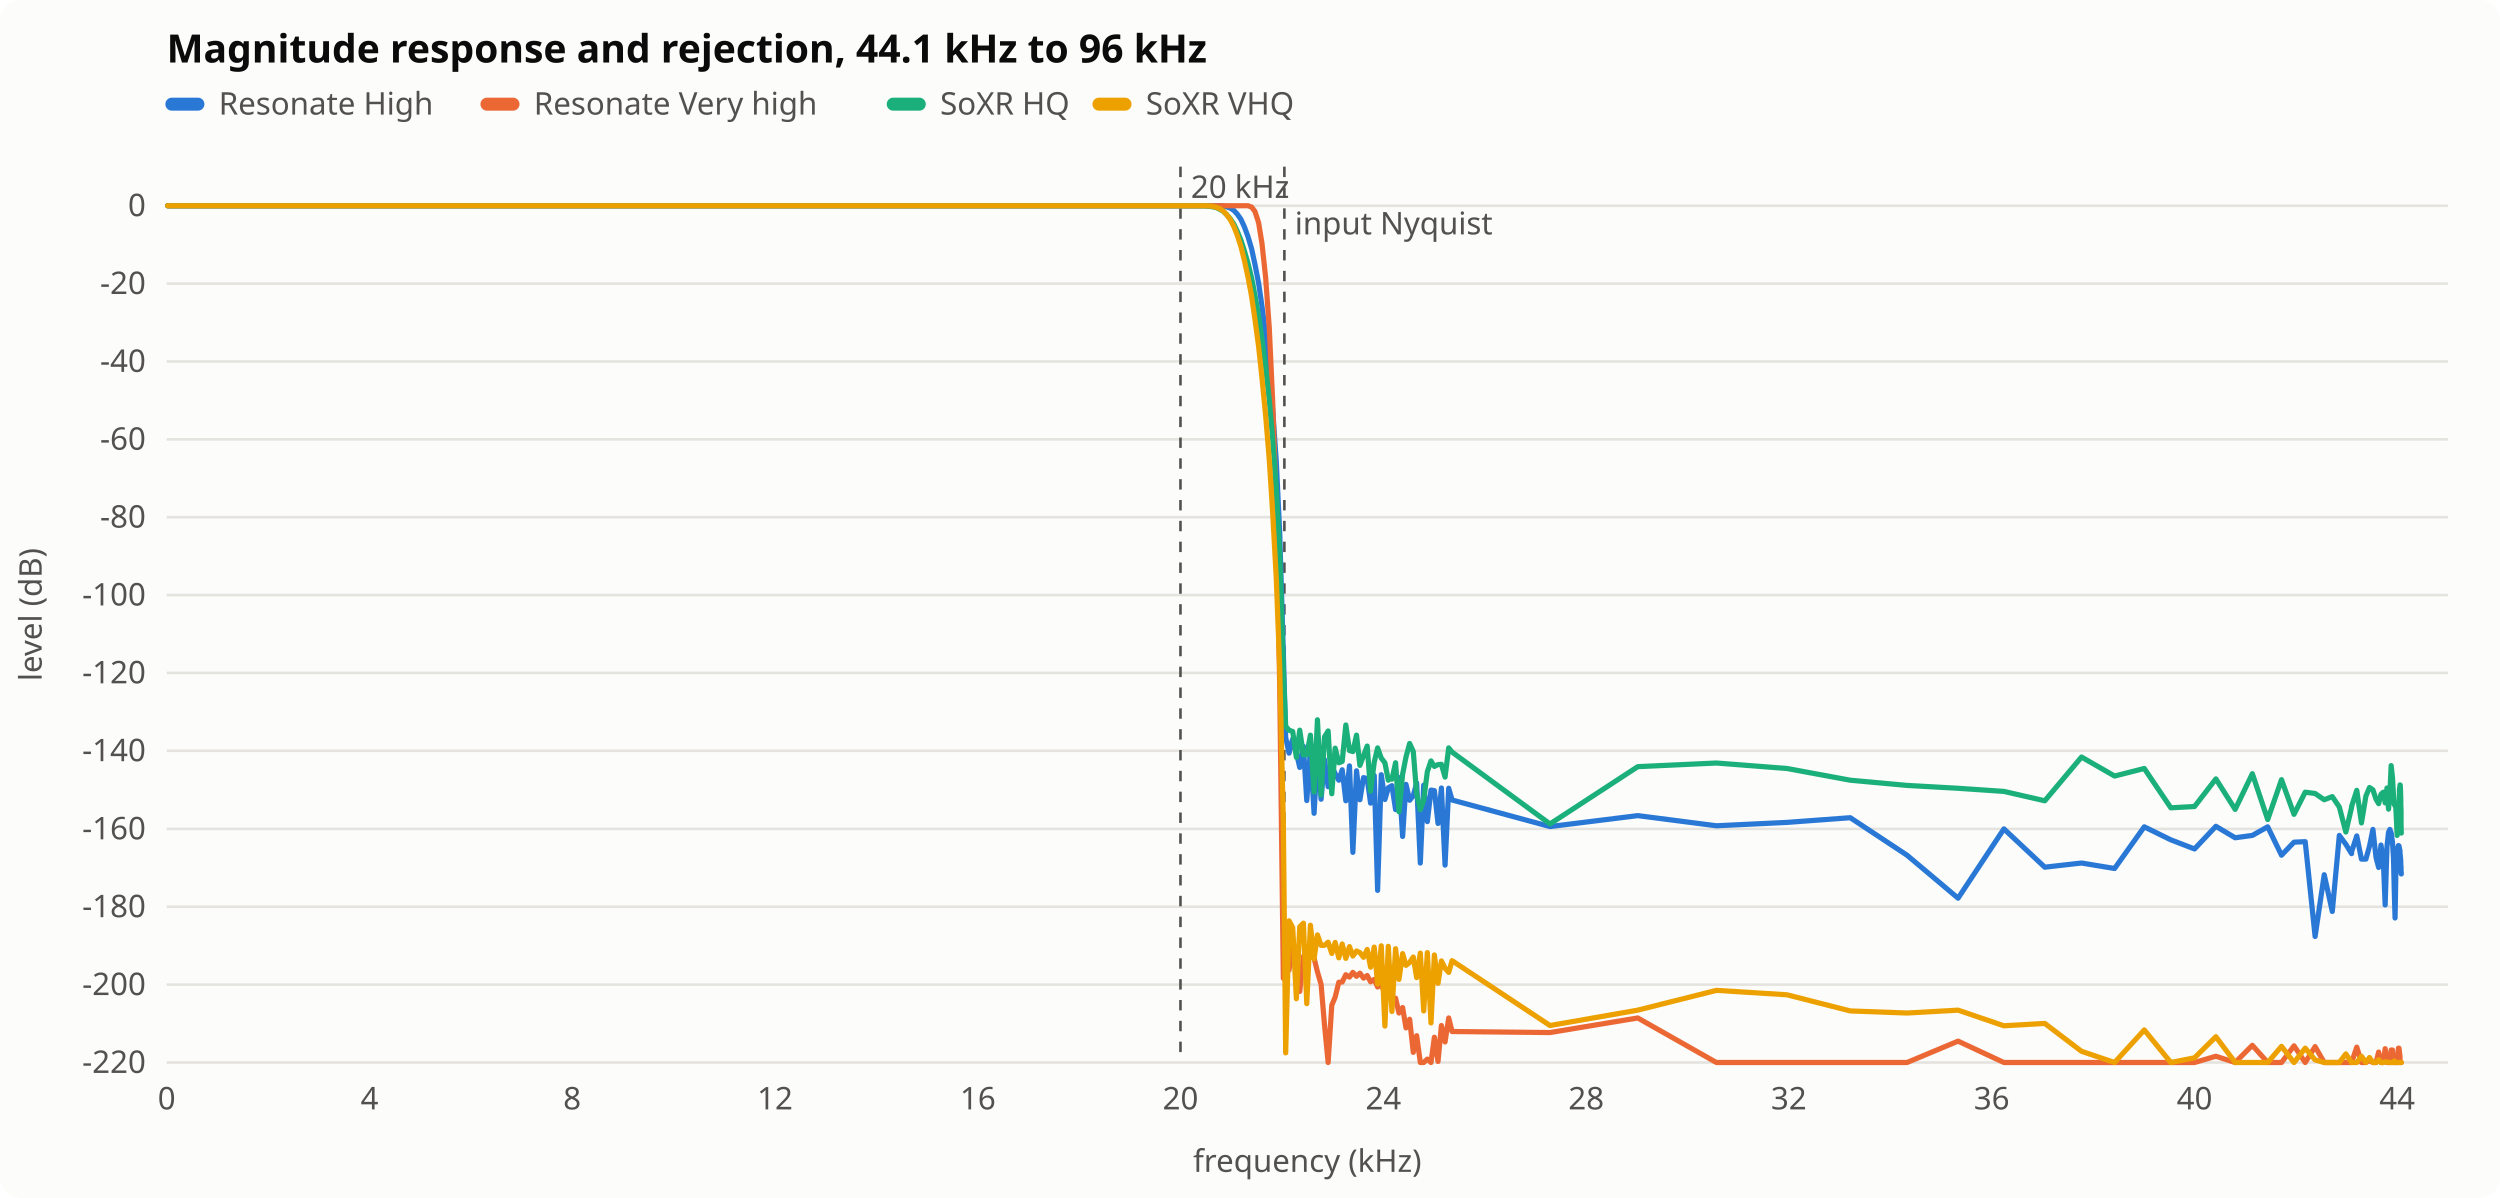
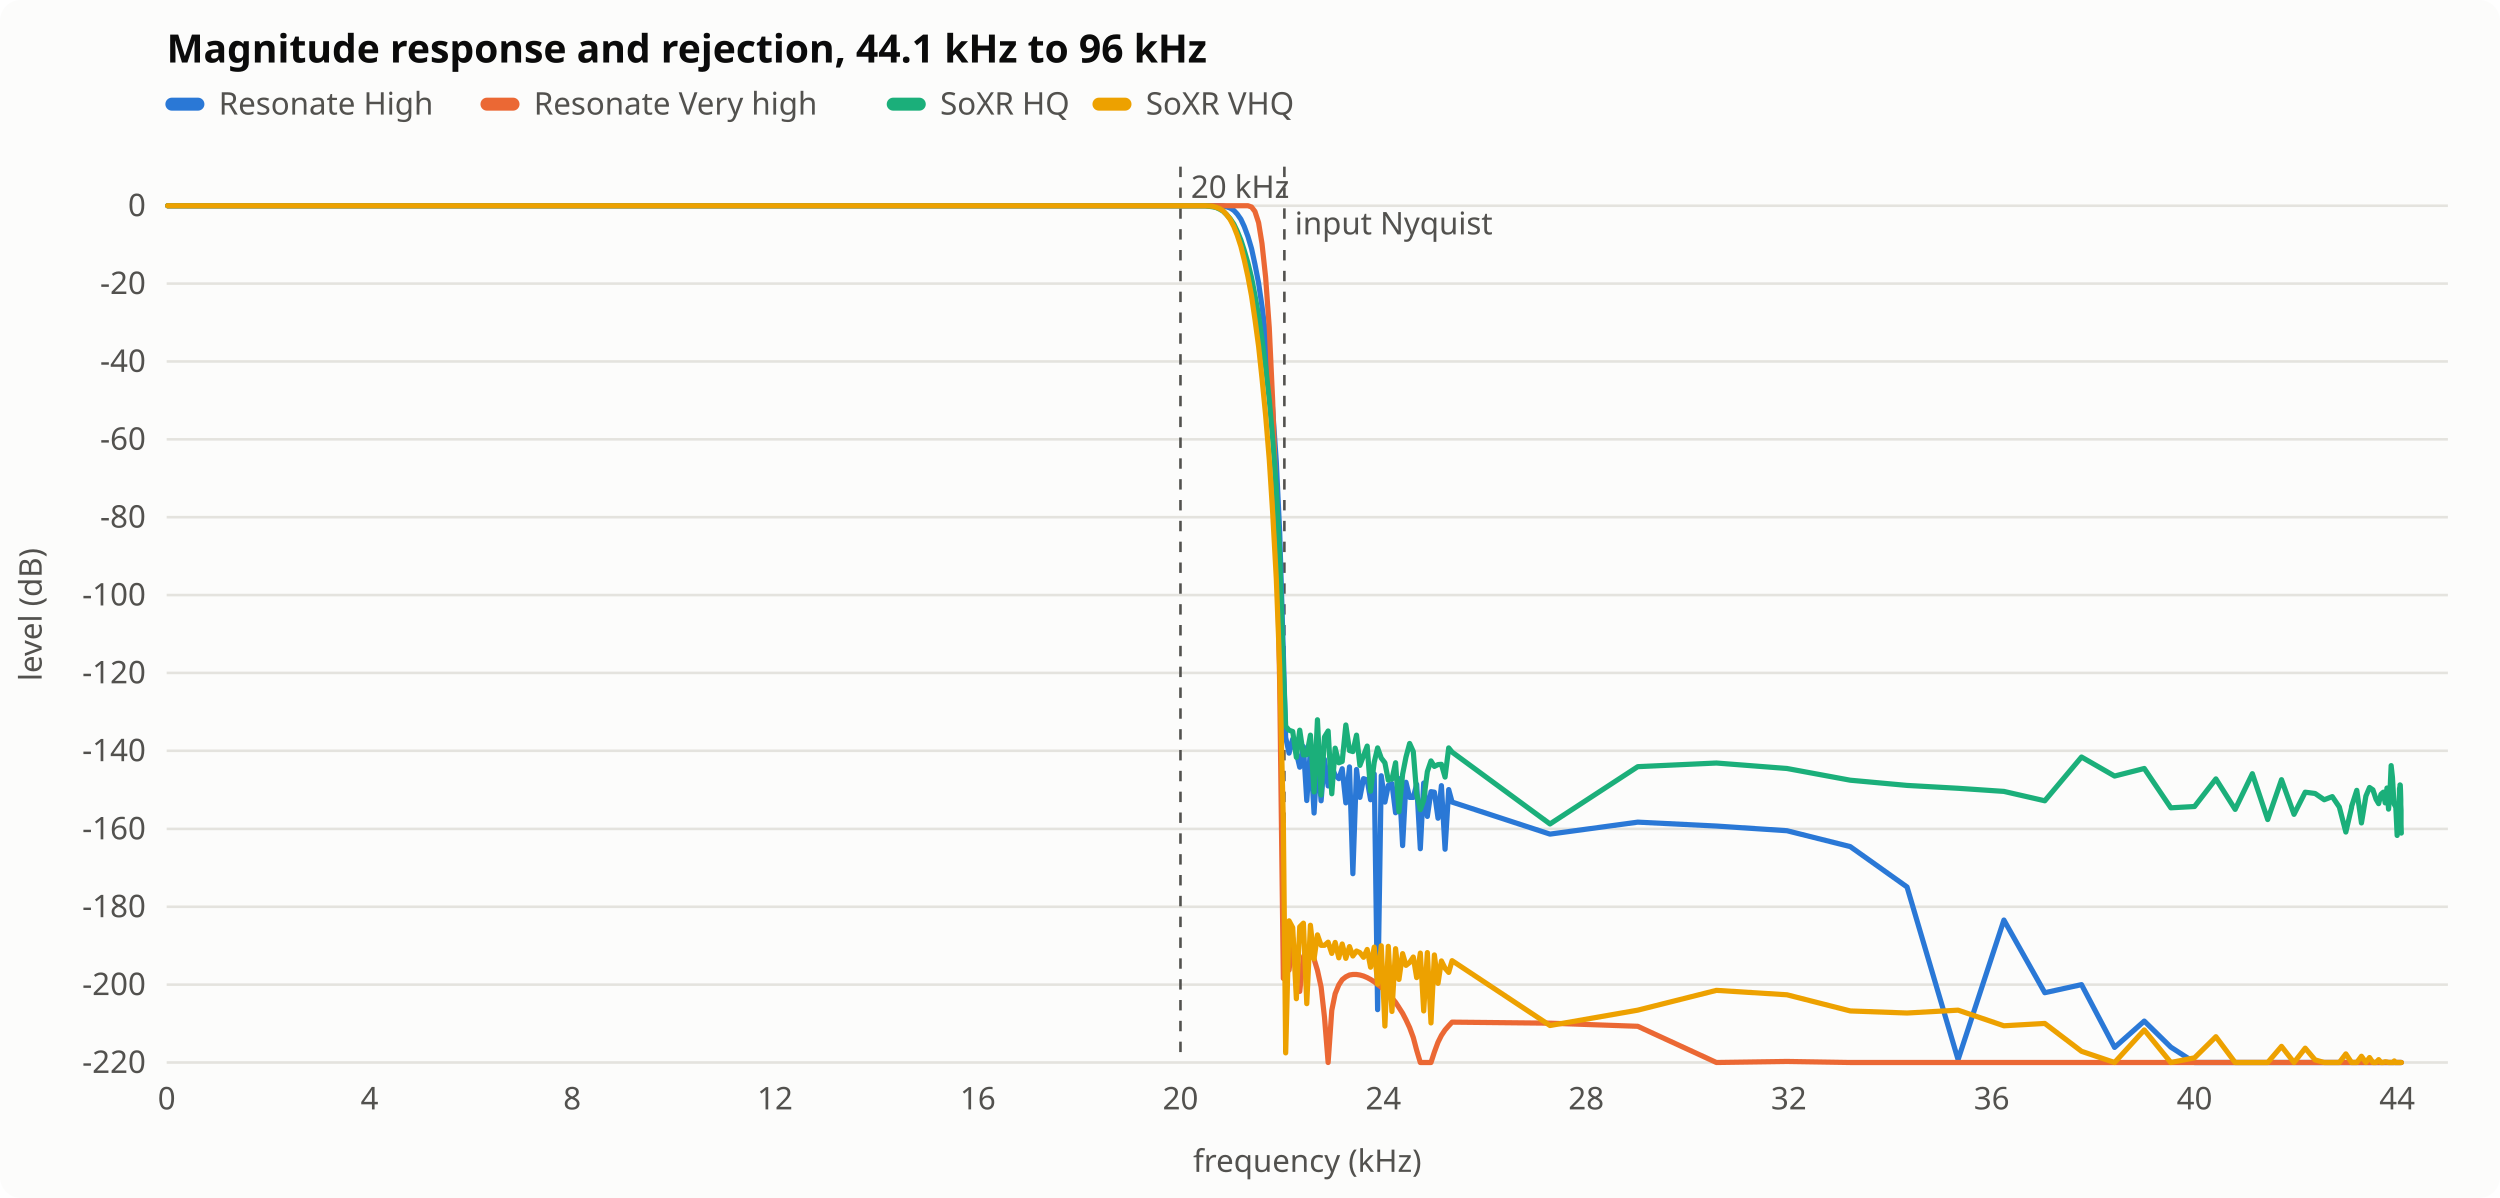
<svg xmlns="http://www.w3.org/2000/svg" viewBox="0 0 960 460" width="960" height="460" role="img" aria-label="Magnitude response and rejection, 44.1 kHz to 96 kHz">
  <style>
.surface { fill: #fcfcfb; }
text { fill: #52514e; font: 12px system-ui, sans-serif; }
.title { fill: #0b0b0b; font-size: 15px; font-weight: 600; }
.grid { stroke: #e4e3de; stroke-width: 1; }
.marker { stroke: #52514e; stroke-width: 1; stroke-dasharray: 4 4; }
.line { fill: none; stroke-width: 2; stroke-linejoin: round; stroke-linecap: round; }
.one { stroke: #2a78d6; fill: #2a78d6; }
.two { stroke: #eb6834; fill: #eb6834; }
.three { stroke: #1baf7a; fill: #1baf7a; }
.four { stroke: #eda100; fill: #eda100; }
.line.one, .line.two, .line.three, .line.four { fill: none; }
@media (prefers-color-scheme: dark) {
  .surface { fill: #1a1a19; }
  text { fill: #c3c2b7; }
  .title { fill: #f0efec; }
  .grid { stroke: #34332f; }
  .marker { stroke: #c3c2b7; }
  .one { stroke: #3987e5; fill: #3987e5; }
  .two { stroke: #d95926; fill: #d95926; }
  .three { stroke: #199e70; fill: #199e70; }
  .four { stroke: #c98500; fill: #c98500; }
  .line.one, .line.two, .line.three, .line.four { fill: none; }
}
</style>
  <rect class="surface" width="960" height="460" rx="8" />
  <text class="title" x="64" y="24">Magnitude response and rejection, 44.1 kHz to 96 kHz</text>
  <rect class="one" x="64" y="38" width="14" height="4" rx="2" />
  <text x="84" y="44">Resonate High</text>
  <rect class="two" x="185" y="38" width="14" height="4" rx="2" />
  <text x="205" y="44">Resonate Very high</text>
  <rect class="three" x="341" y="38" width="14" height="4" rx="2" />
  <text x="361" y="44">SoXR HQ</text>
  <rect class="four" x="420" y="38" width="14" height="4" rx="2" />
  <text x="440" y="44">SoXR VHQ</text>
  <line class="grid" x1="64" x2="940" y1="408.0" y2="408.0" />
  <text x="56" y="412.0" text-anchor="end">-220</text>
  <line class="grid" x1="64" x2="940" y1="378.1" y2="378.1" />
  <text x="56" y="382.1" text-anchor="end">-200</text>
  <line class="grid" x1="64" x2="940" y1="348.2" y2="348.2" />
  <text x="56" y="352.2" text-anchor="end">-180</text>
  <line class="grid" x1="64" x2="940" y1="318.3" y2="318.3" />
  <text x="56" y="322.3" text-anchor="end">-160</text>
  <line class="grid" x1="64" x2="940" y1="288.3" y2="288.3" />
  <text x="56" y="292.3" text-anchor="end">-140</text>
  <line class="grid" x1="64" x2="940" y1="258.4" y2="258.4" />
  <text x="56" y="262.4" text-anchor="end">-120</text>
  <line class="grid" x1="64" x2="940" y1="228.5" y2="228.5" />
  <text x="56" y="232.5" text-anchor="end">-100</text>
  <line class="grid" x1="64" x2="940" y1="198.6" y2="198.6" />
  <text x="56" y="202.6" text-anchor="end">-80</text>
  <line class="grid" x1="64" x2="940" y1="168.7" y2="168.7" />
  <text x="56" y="172.7" text-anchor="end">-60</text>
  <line class="grid" x1="64" x2="940" y1="138.8" y2="138.8" />
  <text x="56" y="142.8" text-anchor="end">-40</text>
  <line class="grid" x1="64" x2="940" y1="108.9" y2="108.9" />
  <text x="56" y="112.9" text-anchor="end">-20</text>
  <line class="grid" x1="64" x2="940" y1="79.0" y2="79.0" />
  <text x="56" y="83.0" text-anchor="end">0</text>
  <text x="64.0" y="426" text-anchor="middle">0</text>
  <text x="141.9" y="426" text-anchor="middle">4</text>
  <text x="219.7" y="426" text-anchor="middle">8</text>
  <text x="297.6" y="426" text-anchor="middle">12</text>
  <text x="375.5" y="426" text-anchor="middle">16</text>
  <text x="453.3" y="426" text-anchor="middle">20</text>
  <text x="531.2" y="426" text-anchor="middle">24</text>
  <text x="609.1" y="426" text-anchor="middle">28</text>
  <text x="686.9" y="426" text-anchor="middle">32</text>
  <text x="764.8" y="426" text-anchor="middle">36</text>
  <text x="842.7" y="426" text-anchor="middle">40</text>
  <text x="920.5" y="426" text-anchor="middle">44</text>
  <text x="502" y="450" text-anchor="middle">frequency (kHz)</text>
  <text x="16" y="236" transform="rotate(-90 16 236)" text-anchor="middle">level (dB)</text>
  <line class="marker" x1="453.3" x2="453.3" y1="64" y2="408" />
  <text x="457.3" y="76">20 kHz</text>
  <line class="marker" x1="493.2" x2="493.2" y1="64" y2="408" />
  <text x="497.2" y="90">input Nyquist</text>
-   <polyline class="line one" points="64.4,79.0 64.4,79.0 64.5,79.0 64.5,79.0 64.6,79.0 64.7,79.0 64.7,79.0 64.8,79.0 64.9,79.0 65.0,79.0 65.2,79.0 65.3,79.0 65.4,79.0 65.6,79.0 65.8,79.0 66.0,79.0 66.2,79.0 66.5,79.0 66.8,79.0 67.1,79.0 67.4,79.0 67.8,79.0 68.2,79.0 68.7,79.0 69.3,79.0 69.9,79.0 70.6,79.0 71.3,79.0 72.1,79.0 73.1,79.0 74.1,79.0 75.3,79.0 76.6,79.0 78.0,79.0 79.6,79.0 81.4,79.0 83.4,79.0 83.5,79.0 85.7,79.0 88.1,79.0 90.9,79.0 94.0,79.0 97.4,79.0 101.3,79.0 105.6,79.0 110.3,79.0 115.6,79.0 121.6,79.0 128.2,79.0 135.5,79.0 143.7,79.0 152.9,79.0 163.1,79.0 174.5,79.0 187.1,79.0 201.3,79.0 217.0,79.0 234.6,79.0 254.1,79.0 276.0,79.0 300.3,79.0 327.4,79.0 357.6,79.0 391.3,79.0 428.9,79.0 430.2,79.0 431.6,79.0 432.9,79.0 434.3,79.0 435.7,79.0 437.0,79.0 438.4,79.0 439.7,79.0 441.1,79.0 442.5,79.0 443.8,79.0 445.2,79.0 446.5,79.0 447.9,79.0 449.3,79.0 450.6,79.0 452.0,79.0 453.3,79.0 453.3,79.0 454.7,79.0 456.1,79.0 457.4,79.0 458.8,79.0 460.2,79.0 461.5,79.0 462.9,79.0 464.2,79.0 465.6,79.0 467.0,79.0 468.3,79.0 469.7,79.1 471.0,79.4 472.4,79.9 473.8,80.8 475.1,82.2 476.5,84.2 477.8,87.0 479.2,90.8 480.6,95.5 481.9,101.5 483.3,108.7 484.6,117.6 486.0,128.3 487.4,141.3 488.7,157.2 490.1,177.3 491.4,204.4 492.8,250.7 493.7,283.2 495.0,289.2 496.4,283.8 497.8,289.0 499.1,294.7 500.5,286.6 501.8,307.4 503.2,287.9 504.6,312.3 505.9,289.5 507.3,306.9 508.6,291.7 510.0,302.1 511.4,294.1 512.7,297.1 514.1,299.6 515.4,295.6 516.8,307.5 518.2,294.1 519.5,327.3 520.9,296.0 522.2,307.1 523.6,298.6 525.0,299.0 526.3,308.4 527.7,297.8 529.0,341.9 530.4,297.5 531.8,307.0 533.1,302.6 533.1,302.5 534.5,301.7 535.9,310.9 537.2,298.6 538.6,321.2 539.9,301.2 541.3,307.3 542.7,305.5 544.0,300.7 545.4,331.4 546.7,301.5 548.1,315.5 549.5,303.4 550.8,303.6 552.2,316.2 553.5,302.6 554.9,332.2 556.3,302.7 557.6,307.2 595.2,317.4 628.9,313.2 659.1,317.1 686.2,315.8 710.5,314.0 732.3,328.4 751.9,344.9 769.5,318.3 785.2,333.0 799.3,331.4 812.0,333.5 823.4,317.5 833.6,322.5 842.7,326.0 850.9,317.3 858.3,321.7 864.9,320.8 870.8,317.5 876.1,328.4 880.9,323.4 885.2,323.2 889.0,359.6 892.5,335.9 895.6,350.0 898.3,320.8 900.8,324.2 903.0,327.8 903.0,327.1 905.0,321.0 906.8,329.9 908.5,329.9 909.9,324.9 911.2,318.5 912.4,329.3 913.4,333.1 914.3,324.5 915.2,330.4 915.9,347.5 916.6,325.1 917.2,319.6 917.7,318.5 918.2,319.8 918.7,323.3 919.1,329.5 919.4,342.1 919.7,352.5 920.0,335.8 920.3,330.1 920.5,327.2 920.7,325.7 920.9,325.0 921.0,324.7 921.2,324.8 921.3,325.3 921.4,325.9 921.6,326.7 921.6,327.5 921.7,328.5 921.8,329.6 921.9,330.7 921.9,331.9 922.0,333.1 922.0,334.3 922.1,335.6" />
-   <polyline class="line two" points="64.4,79.0 64.4,79.0 64.5,79.0 64.5,79.0 64.6,79.0 64.7,79.0 64.7,79.0 64.8,79.0 64.9,79.0 65.0,79.0 65.2,79.0 65.3,79.0 65.4,79.0 65.6,79.0 65.8,79.0 66.0,79.0 66.2,79.0 66.5,79.0 66.8,79.0 67.1,79.0 67.4,79.0 67.8,79.0 68.2,79.0 68.7,79.0 69.3,79.0 69.9,79.0 70.6,79.0 71.3,79.0 72.1,79.0 73.1,79.0 74.1,79.0 75.3,79.0 76.6,79.0 78.0,79.0 79.6,79.0 81.4,79.0 83.4,79.0 83.5,79.0 85.7,79.0 88.1,79.0 90.9,79.0 94.0,79.0 97.4,79.0 101.3,79.0 105.6,79.0 110.3,79.0 115.6,79.0 121.6,79.0 128.2,79.0 135.5,79.0 143.7,79.0 152.9,79.0 163.1,79.0 174.5,79.0 187.1,79.0 201.3,79.0 217.0,79.0 234.6,79.0 254.1,79.0 276.0,79.0 300.3,79.0 327.4,79.0 357.6,79.0 391.3,79.0 428.9,79.0 430.2,79.0 431.6,79.0 432.9,79.0 434.3,79.0 435.7,79.0 437.0,79.0 438.4,79.0 439.7,79.0 441.1,79.0 442.5,79.0 443.8,79.0 445.2,79.0 446.5,79.0 447.9,79.0 449.3,79.0 450.6,79.0 452.0,79.0 453.3,79.0 453.3,79.0 454.7,79.0 456.1,79.0 457.4,79.0 458.8,79.0 460.2,79.0 461.5,79.0 462.9,79.0 464.2,79.0 465.6,79.0 467.0,79.0 468.3,79.0 469.7,79.0 471.0,79.0 472.4,79.0 473.8,79.0 475.1,79.0 476.5,79.0 477.8,79.0 479.2,79.0 480.6,79.5 481.9,81.2 483.3,85.5 484.6,93.5 486.0,106.5 487.4,125.9 488.7,153.9 490.1,194.7 491.4,263.0 492.8,375.7 493.7,356.9 495.0,372.5 496.4,360.2 497.8,371.2 499.1,380.7 500.5,367.4 501.8,364.8 503.2,365.9 504.6,367.9 505.9,373.2 507.3,378.0 508.6,393.5 510.0,408.0 511.4,386.0 512.7,382.9 514.1,377.2 515.4,377.1 516.8,374.3 518.2,375.2 519.5,373.4 520.9,374.9 522.2,373.7 523.6,375.6 525.0,374.6 526.3,377.0 527.7,376.1 529.0,379.0 530.4,378.0 531.8,381.5 533.1,380.4 533.1,380.8 534.5,384.8 535.9,383.3 537.2,389.0 538.6,386.9 539.9,394.7 541.3,391.4 542.7,404.1 544.0,397.7 545.4,408.0 546.7,408.0 548.1,406.7 549.5,408.0 550.8,398.3 552.2,407.6 553.5,393.8 554.9,400.1 556.3,390.9 557.6,396.1 595.2,396.5 628.9,390.9 659.1,408.0 686.2,408.0 710.5,408.0 732.3,408.0 751.9,399.8 769.5,408.0 785.2,408.0 799.3,408.0 812.0,408.0 823.4,408.0 833.6,408.0 842.7,408.0 850.9,405.6 858.3,408.0 864.9,401.4 870.8,408.0 876.1,408.0 880.9,401.6 885.2,408.0 889.0,401.9 892.5,408.0 895.6,408.0 898.3,408.0 900.8,408.0 903.0,408.0 903.0,408.0 905.0,402.1 906.8,408.0 908.5,408.0 909.9,407.3 911.2,408.0 912.4,408.0 913.4,404.0 914.3,408.0 915.2,408.0 915.9,402.7 916.6,408.0 917.2,408.0 917.7,408.0 918.2,403.2 918.7,403.2 919.1,408.0 919.4,408.0 919.7,408.0 920.0,408.0 920.3,408.0 920.5,408.0 920.7,406.0 920.9,403.5 921.0,402.5 921.2,402.5 921.3,403.1 921.4,404.2 921.6,405.6 921.6,407.4 921.7,408.0 921.8,408.0 921.9,408.0 921.9,408.0 922.0,408.0 922.0,408.0 922.1,408.0" />
+   <polyline class="line one" points="64.4,79.0 64.4,79.0 64.5,79.0 64.5,79.0 64.6,79.0 64.7,79.0 64.7,79.0 64.8,79.0 64.9,79.0 65.0,79.0 65.2,79.0 65.3,79.0 65.4,79.0 65.6,79.0 65.8,79.0 66.0,79.0 66.2,79.0 66.5,79.0 66.8,79.0 67.1,79.0 67.4,79.0 67.8,79.0 68.2,79.0 68.7,79.0 69.3,79.0 69.9,79.0 70.6,79.0 71.3,79.0 72.1,79.0 73.1,79.0 74.1,79.0 75.3,79.0 76.6,79.0 78.0,79.0 79.6,79.0 81.4,79.0 83.4,79.0 83.5,79.0 85.7,79.0 88.1,79.0 90.9,79.0 94.0,79.0 97.4,79.0 101.3,79.0 105.6,79.0 110.3,79.0 115.6,79.0 121.6,79.0 128.2,79.0 135.5,79.0 143.7,79.0 152.9,79.0 163.1,79.0 174.5,79.0 187.1,79.0 201.3,79.0 217.0,79.0 234.6,79.0 254.1,79.0 276.0,79.0 300.3,79.0 327.4,79.0 357.6,79.0 391.3,79.0 428.9,79.0 430.2,79.0 431.6,79.0 432.9,79.0 434.3,79.0 435.7,79.0 437.0,79.0 438.4,79.0 439.7,79.0 441.1,79.0 442.5,79.0 443.8,79.0 445.2,79.0 446.5,79.0 447.9,79.0 449.3,79.0 450.6,79.0 452.0,79.0 453.3,79.0 453.3,79.0 454.7,79.0 456.1,79.0 457.4,79.0 458.8,79.0 460.2,79.0 461.5,79.0 462.9,79.0 464.2,79.0 465.6,79.0 467.0,79.0 468.3,79.0 469.7,79.1 471.0,79.4 472.4,79.9 473.8,80.8 475.1,82.2 476.5,84.2 477.8,87.0 479.2,90.8 480.6,95.5 481.9,101.5 483.3,108.7 484.6,117.6 486.0,128.3 487.4,141.3 488.7,157.2 490.1,177.3 491.4,204.4 492.8,250.7 493.7,283.2 495.0,289.2 496.4,283.8 497.8,289.1 499.1,294.6 500.5,286.7 501.8,307.4 503.2,288.0 504.6,312.2 505.9,289.6 507.3,307.5 508.6,291.6 510.0,301.8 511.4,294.3 512.7,297.7 514.1,299.0 515.4,295.2 516.8,308.3 518.2,294.5 519.5,335.5 520.9,295.5 522.2,306.2 523.6,299.0 525.0,299.5 526.3,307.1 527.7,297.2 529.0,387.7 530.4,297.9 531.8,308.0 533.1,301.7 533.1,301.6 534.5,300.9 535.9,312.1 537.2,299.0 538.6,324.7 539.9,300.4 541.3,306.2 542.7,306.2 544.0,301.2 545.4,325.9 546.7,300.7 548.1,313.5 549.5,304.0 550.8,304.2 552.2,314.2 553.5,301.7 554.9,326.1 556.3,303.2 557.6,308.0 595.2,320.3 628.9,315.7 659.1,317.2 686.2,319.0 710.5,325.1 732.3,340.6 751.9,406.9 769.5,353.3 785.2,381.2 799.3,378.1 812.0,402.2 823.4,392.1 833.6,402.1 842.7,408.0 850.9,408.0 858.3,408.0 864.9,408.0 870.8,408.0 876.1,408.0 880.9,408.0 885.2,408.0 889.0,408.0 892.5,408.0 895.6,408.0 898.3,408.0 900.8,408.0 903.0,408.0 903.0,408.0 905.0,408.0 906.8,408.0 908.5,408.0 909.9,408.0 911.2,408.0 912.4,408.0 913.4,408.0 914.3,408.0 915.2,408.0 915.9,408.0 916.6,408.0 917.2,408.0 917.7,408.0 918.2,408.0 918.7,408.0 919.1,408.0 919.4,408.0 919.7,408.0 920.0,408.0 920.3,408.0 920.5,408.0 920.7,408.0 920.9,408.0 921.0,408.0 921.2,408.0 921.3,408.0 921.4,408.0 921.6,408.0 921.6,408.0 921.7,408.0 921.8,408.0 921.9,408.0 921.9,408.0 922.0,408.0 922.0,408.0 922.1,408.0" />
+   <polyline class="line two" points="64.4,79.0 64.4,79.0 64.5,79.0 64.5,79.0 64.6,79.0 64.7,79.0 64.7,79.0 64.8,79.0 64.9,79.0 65.0,79.0 65.2,79.0 65.3,79.0 65.4,79.0 65.6,79.0 65.8,79.0 66.0,79.0 66.2,79.0 66.5,79.0 66.8,79.0 67.1,79.0 67.4,79.0 67.8,79.0 68.2,79.0 68.7,79.0 69.3,79.0 69.9,79.0 70.6,79.0 71.3,79.0 72.1,79.0 73.1,79.0 74.1,79.0 75.3,79.0 76.6,79.0 78.0,79.0 79.6,79.0 81.4,79.0 83.4,79.0 83.5,79.0 85.7,79.0 88.1,79.0 90.9,79.0 94.0,79.0 97.4,79.0 101.3,79.0 105.6,79.0 110.3,79.0 115.6,79.0 121.6,79.0 128.2,79.0 135.5,79.0 143.7,79.0 152.9,79.0 163.1,79.0 174.5,79.0 187.1,79.0 201.3,79.0 217.0,79.0 234.6,79.0 254.1,79.0 276.0,79.0 300.3,79.0 327.4,79.0 357.6,79.0 391.3,79.0 428.9,79.0 430.2,79.0 431.6,79.0 432.9,79.0 434.3,79.0 435.7,79.0 437.0,79.0 438.4,79.0 439.7,79.0 441.1,79.0 442.5,79.0 443.8,79.0 445.2,79.0 446.5,79.0 447.9,79.0 449.3,79.0 450.6,79.0 452.0,79.0 453.3,79.0 453.3,79.0 454.7,79.0 456.1,79.0 457.4,79.0 458.8,79.0 460.2,79.0 461.5,79.0 462.9,79.0 464.2,79.0 465.6,79.0 467.0,79.0 468.3,79.0 469.7,79.0 471.0,79.0 472.4,79.0 473.8,79.0 475.1,79.0 476.5,79.0 477.8,79.0 479.2,79.0 480.6,79.5 481.9,81.2 483.3,85.5 484.6,93.5 486.0,106.5 487.4,125.9 488.7,153.9 490.1,194.7 491.4,263.0 492.8,375.7 493.7,356.9 495.0,372.5 496.4,360.2 497.8,371.2 499.1,380.7 500.5,367.4 501.8,364.9 503.2,365.7 504.6,368.3 505.9,372.6 507.3,379.0 508.6,390.6 510.0,408.0 511.4,388.0 512.7,381.6 514.1,378.2 515.4,376.2 516.8,375.1 518.2,374.4 519.5,374.2 520.9,374.2 522.2,374.4 523.6,374.8 525.0,375.4 526.3,376.1 527.7,377.0 529.0,378.0 530.4,379.1 531.8,380.3 533.1,381.7 533.1,382.1 534.5,383.2 535.9,384.9 537.2,386.9 538.6,389.1 539.9,391.6 541.3,394.6 542.7,398.4 544.0,403.3 545.4,408.0 546.7,408.0 548.1,408.0 549.5,408.0 550.8,404.0 552.2,400.2 553.5,397.6 554.9,395.5 556.3,393.9 557.6,392.5 595.2,392.9 628.9,394.1 659.1,408.0 686.2,407.6 710.5,408.0 732.3,408.0 751.9,408.0 769.5,408.0 785.2,408.0 799.3,408.0 812.0,408.0 823.4,408.0 833.6,408.0 842.7,408.0 850.9,408.0 858.3,408.0 864.9,408.0 870.8,408.0 876.1,408.0 880.9,408.0 885.2,408.0 889.0,408.0 892.5,408.0 895.6,408.0 898.3,408.0 900.8,408.0 903.0,408.0 903.0,408.0 905.0,408.0 906.8,408.0 908.5,408.0 909.9,408.0 911.2,408.0 912.4,408.0 913.4,408.0 914.3,408.0 915.2,408.0 915.9,408.0 916.6,408.0 917.2,408.0 917.7,408.0 918.2,408.0 918.7,408.0 919.1,408.0 919.4,408.0 919.7,408.0 920.0,408.0 920.3,408.0 920.5,408.0 920.7,408.0 920.9,408.0 921.0,408.0 921.2,408.0 921.3,408.0 921.4,408.0 921.6,408.0 921.6,408.0 921.7,408.0 921.8,408.0 921.9,408.0 921.9,408.0 922.0,408.0 922.0,408.0 922.1,408.0" />
  <polyline class="line three" points="64.4,79.0 64.4,79.0 64.5,79.0 64.5,79.0 64.6,79.0 64.7,79.0 64.7,79.0 64.8,79.0 64.9,79.0 65.0,79.0 65.2,79.0 65.3,79.0 65.4,79.0 65.6,79.0 65.8,79.0 66.0,79.0 66.2,79.0 66.5,79.0 66.8,79.0 67.1,79.0 67.4,79.0 67.8,79.0 68.2,79.0 68.7,79.0 69.3,79.0 69.9,79.0 70.6,79.0 71.3,79.0 72.1,79.0 73.1,79.0 74.1,79.0 75.3,79.0 76.6,79.0 78.0,79.0 79.6,79.0 81.4,79.0 83.4,79.0 83.5,79.0 85.7,79.0 88.1,79.0 90.9,79.0 94.0,79.0 97.4,79.0 101.3,79.0 105.6,79.0 110.3,79.0 115.6,79.0 121.6,79.0 128.2,79.0 135.5,79.0 143.7,79.0 152.9,79.0 163.1,79.0 174.5,79.0 187.1,79.0 201.3,79.0 217.0,79.0 234.6,79.0 254.1,79.0 276.0,79.0 300.3,79.0 327.4,79.0 357.6,79.0 391.3,79.0 428.9,79.0 430.2,79.0 431.6,79.0 432.9,79.0 434.3,79.0 435.7,79.0 437.0,79.0 438.4,79.0 439.7,79.0 441.1,79.0 442.5,79.0 443.8,79.0 445.2,79.0 446.5,79.0 447.9,79.0 449.3,79.0 450.6,79.0 452.0,79.0 453.3,79.0 453.3,79.0 454.7,79.0 456.1,79.0 457.4,79.0 458.8,79.0 460.2,79.0 461.5,79.0 462.9,79.0 464.2,79.2 465.6,79.4 467.0,79.7 468.3,80.3 469.7,81.1 471.0,82.4 472.4,84.0 473.8,86.1 475.1,88.8 476.5,92.2 477.8,96.2 479.2,101.0 480.6,106.7 481.9,113.4 483.3,121.2 484.6,130.3 486.0,140.9 487.4,153.5 488.7,168.6 490.1,187.4 491.4,212.6 492.8,257.0 493.7,278.9 495.0,280.4 496.4,280.9 497.8,290.8 499.1,280.4 500.5,289.9 501.8,289.8 503.2,282.3 504.6,304.1 505.9,276.4 507.3,305.3 508.6,283.0 510.0,280.7 511.4,304.8 512.7,287.3 514.1,292.9 515.4,292.4 516.8,278.4 518.2,288.2 519.5,288.6 520.9,282.3 522.2,293.9 523.6,290.2 525.0,286.5 526.3,303.8 527.7,292.7 529.0,287.2 530.4,291.1 531.8,292.9 533.1,299.6 533.1,298.9 534.5,299.2 535.9,292.9 537.2,311.7 538.6,297.3 539.9,290.7 541.3,285.5 542.7,288.6 544.0,304.9 545.4,310.9 546.7,307.3 548.1,296.3 549.5,292.2 550.8,294.3 552.2,293.6 553.5,293.5 554.9,298.4 556.3,287.2 557.6,288.8 595.2,316.4 628.9,294.4 659.1,293.0 686.2,295.1 710.5,299.6 732.3,301.6 751.9,302.7 769.5,303.9 785.2,307.5 799.3,290.7 812.0,298.0 823.4,295.1 833.6,310.2 842.7,309.7 850.9,299.1 858.3,310.8 864.9,297.1 870.8,314.7 876.1,299.4 880.9,312.7 885.2,304.2 889.0,304.7 892.5,307.1 895.6,305.9 898.3,309.9 900.8,319.5 903.0,310.1 903.0,309.7 905.0,303.5 906.8,316.0 908.5,305.7 909.9,302.4 911.2,303.3 912.4,306.9 913.4,308.6 914.3,305.0 915.2,304.2 915.9,308.3 916.6,302.6 917.2,310.7 917.7,305.2 918.2,294.0 918.7,298.5 919.1,305.4 919.4,308.9 919.7,309.4 920.0,310.1 920.3,316.3 920.5,320.8 920.7,312.4 920.9,311.5 921.0,316.5 921.2,315.3 921.3,308.5 921.4,302.9 921.6,301.9 921.6,301.4 921.7,301.5 921.8,303.6 921.9,307.0 921.9,308.9 922.0,311.1 922.0,316.5 922.1,319.9" />
  <polyline class="line four" points="64.4,79.0 64.4,79.0 64.5,79.0 64.5,79.0 64.6,79.0 64.7,79.0 64.7,79.0 64.8,79.0 64.9,79.0 65.0,79.0 65.2,79.0 65.3,79.0 65.4,79.0 65.6,79.0 65.8,79.0 66.0,79.0 66.2,79.0 66.5,79.0 66.8,79.0 67.1,79.0 67.4,79.0 67.8,79.0 68.2,79.0 68.7,79.0 69.3,79.0 69.9,79.0 70.6,79.0 71.3,79.0 72.1,79.0 73.1,79.0 74.1,79.0 75.3,79.0 76.6,79.0 78.0,79.0 79.6,79.0 81.4,79.0 83.4,79.0 83.5,79.0 85.7,79.0 88.1,79.0 90.9,79.0 94.0,79.0 97.4,79.0 101.3,79.0 105.6,79.0 110.3,79.0 115.6,79.0 121.6,79.0 128.2,79.0 135.5,79.0 143.7,79.0 152.9,79.0 163.1,79.0 174.5,79.0 187.1,79.0 201.3,79.0 217.0,79.0 234.6,79.0 254.1,79.0 276.0,79.0 300.3,79.0 327.4,79.0 357.6,79.0 391.3,79.0 428.9,79.0 430.2,79.0 431.6,79.0 432.9,79.0 434.3,79.0 435.7,79.0 437.0,79.0 438.4,79.0 439.7,79.0 441.1,79.0 442.5,79.0 443.8,79.0 445.2,79.0 446.5,79.0 447.9,79.0 449.3,79.0 450.6,79.0 452.0,79.0 453.3,79.0 453.3,79.0 454.7,79.0 456.1,79.0 457.4,79.0 458.8,79.0 460.2,79.0 461.5,79.0 462.9,79.0 464.2,79.1 465.6,79.2 467.0,79.6 468.3,80.1 469.7,81.0 471.0,82.4 472.4,84.3 473.8,87.0 475.1,90.3 476.5,94.6 477.8,99.8 479.2,106.2 480.6,113.7 481.9,122.6 483.3,133.0 484.6,145.2 486.0,159.5 487.4,176.5 488.7,196.8 490.1,222.2 491.4,256.2 492.8,315.3 493.7,404.3 495.0,353.6 496.4,356.2 497.8,383.5 499.1,355.9 500.5,354.5 501.8,385.4 503.2,355.3 504.6,368.2 505.9,359.0 507.3,363.0 508.6,363.0 510.0,361.8 511.4,366.1 512.7,361.9 514.1,367.8 515.4,362.5 516.8,368.0 518.2,363.5 519.5,367.1 520.9,365.2 522.2,365.8 523.6,367.6 525.0,364.6 526.3,371.4 527.7,363.7 529.0,377.9 530.4,363.2 531.8,394.0 533.1,363.4 533.1,363.4 534.5,388.4 535.9,364.3 537.2,376.1 538.6,366.2 539.9,370.7 541.3,369.6 542.7,367.5 544.0,375.4 545.4,366.0 546.7,388.2 548.1,365.8 549.5,392.8 550.8,366.7 552.2,377.6 553.5,369.0 554.9,371.8 556.3,373.4 557.6,368.9 595.2,393.8 628.9,387.9 659.1,380.3 686.2,382.0 710.5,388.2 732.3,389.0 751.9,387.9 769.5,393.9 785.2,393.0 799.3,403.7 812.0,408.0 823.4,395.5 833.6,408.0 842.7,406.2 850.9,398.1 858.3,408.0 864.9,408.0 870.8,408.0 876.1,401.8 880.9,408.0 885.2,402.5 889.0,407.0 892.5,408.0 895.6,408.0 898.3,408.0 900.8,404.7 903.0,408.0 903.0,408.0 905.0,408.0 906.8,405.6 908.5,408.0 909.9,406.1 911.2,408.0 912.4,408.0 913.4,406.9 914.3,408.0 915.2,408.0 915.9,407.7 916.6,407.8 917.2,408.0 917.7,408.0 918.2,408.0 918.7,408.0 919.1,408.0 919.4,407.4 919.7,408.0 920.0,408.0 920.3,408.0 920.5,408.0 920.7,408.0 920.9,408.0 921.0,408.0 921.2,408.0 921.3,408.0 921.4,408.0 921.6,408.0 921.6,408.0 921.7,408.0 921.8,408.0 921.9,408.0 921.9,408.0 922.0,408.0 922.0,408.0 922.1,408.0" />
</svg>
